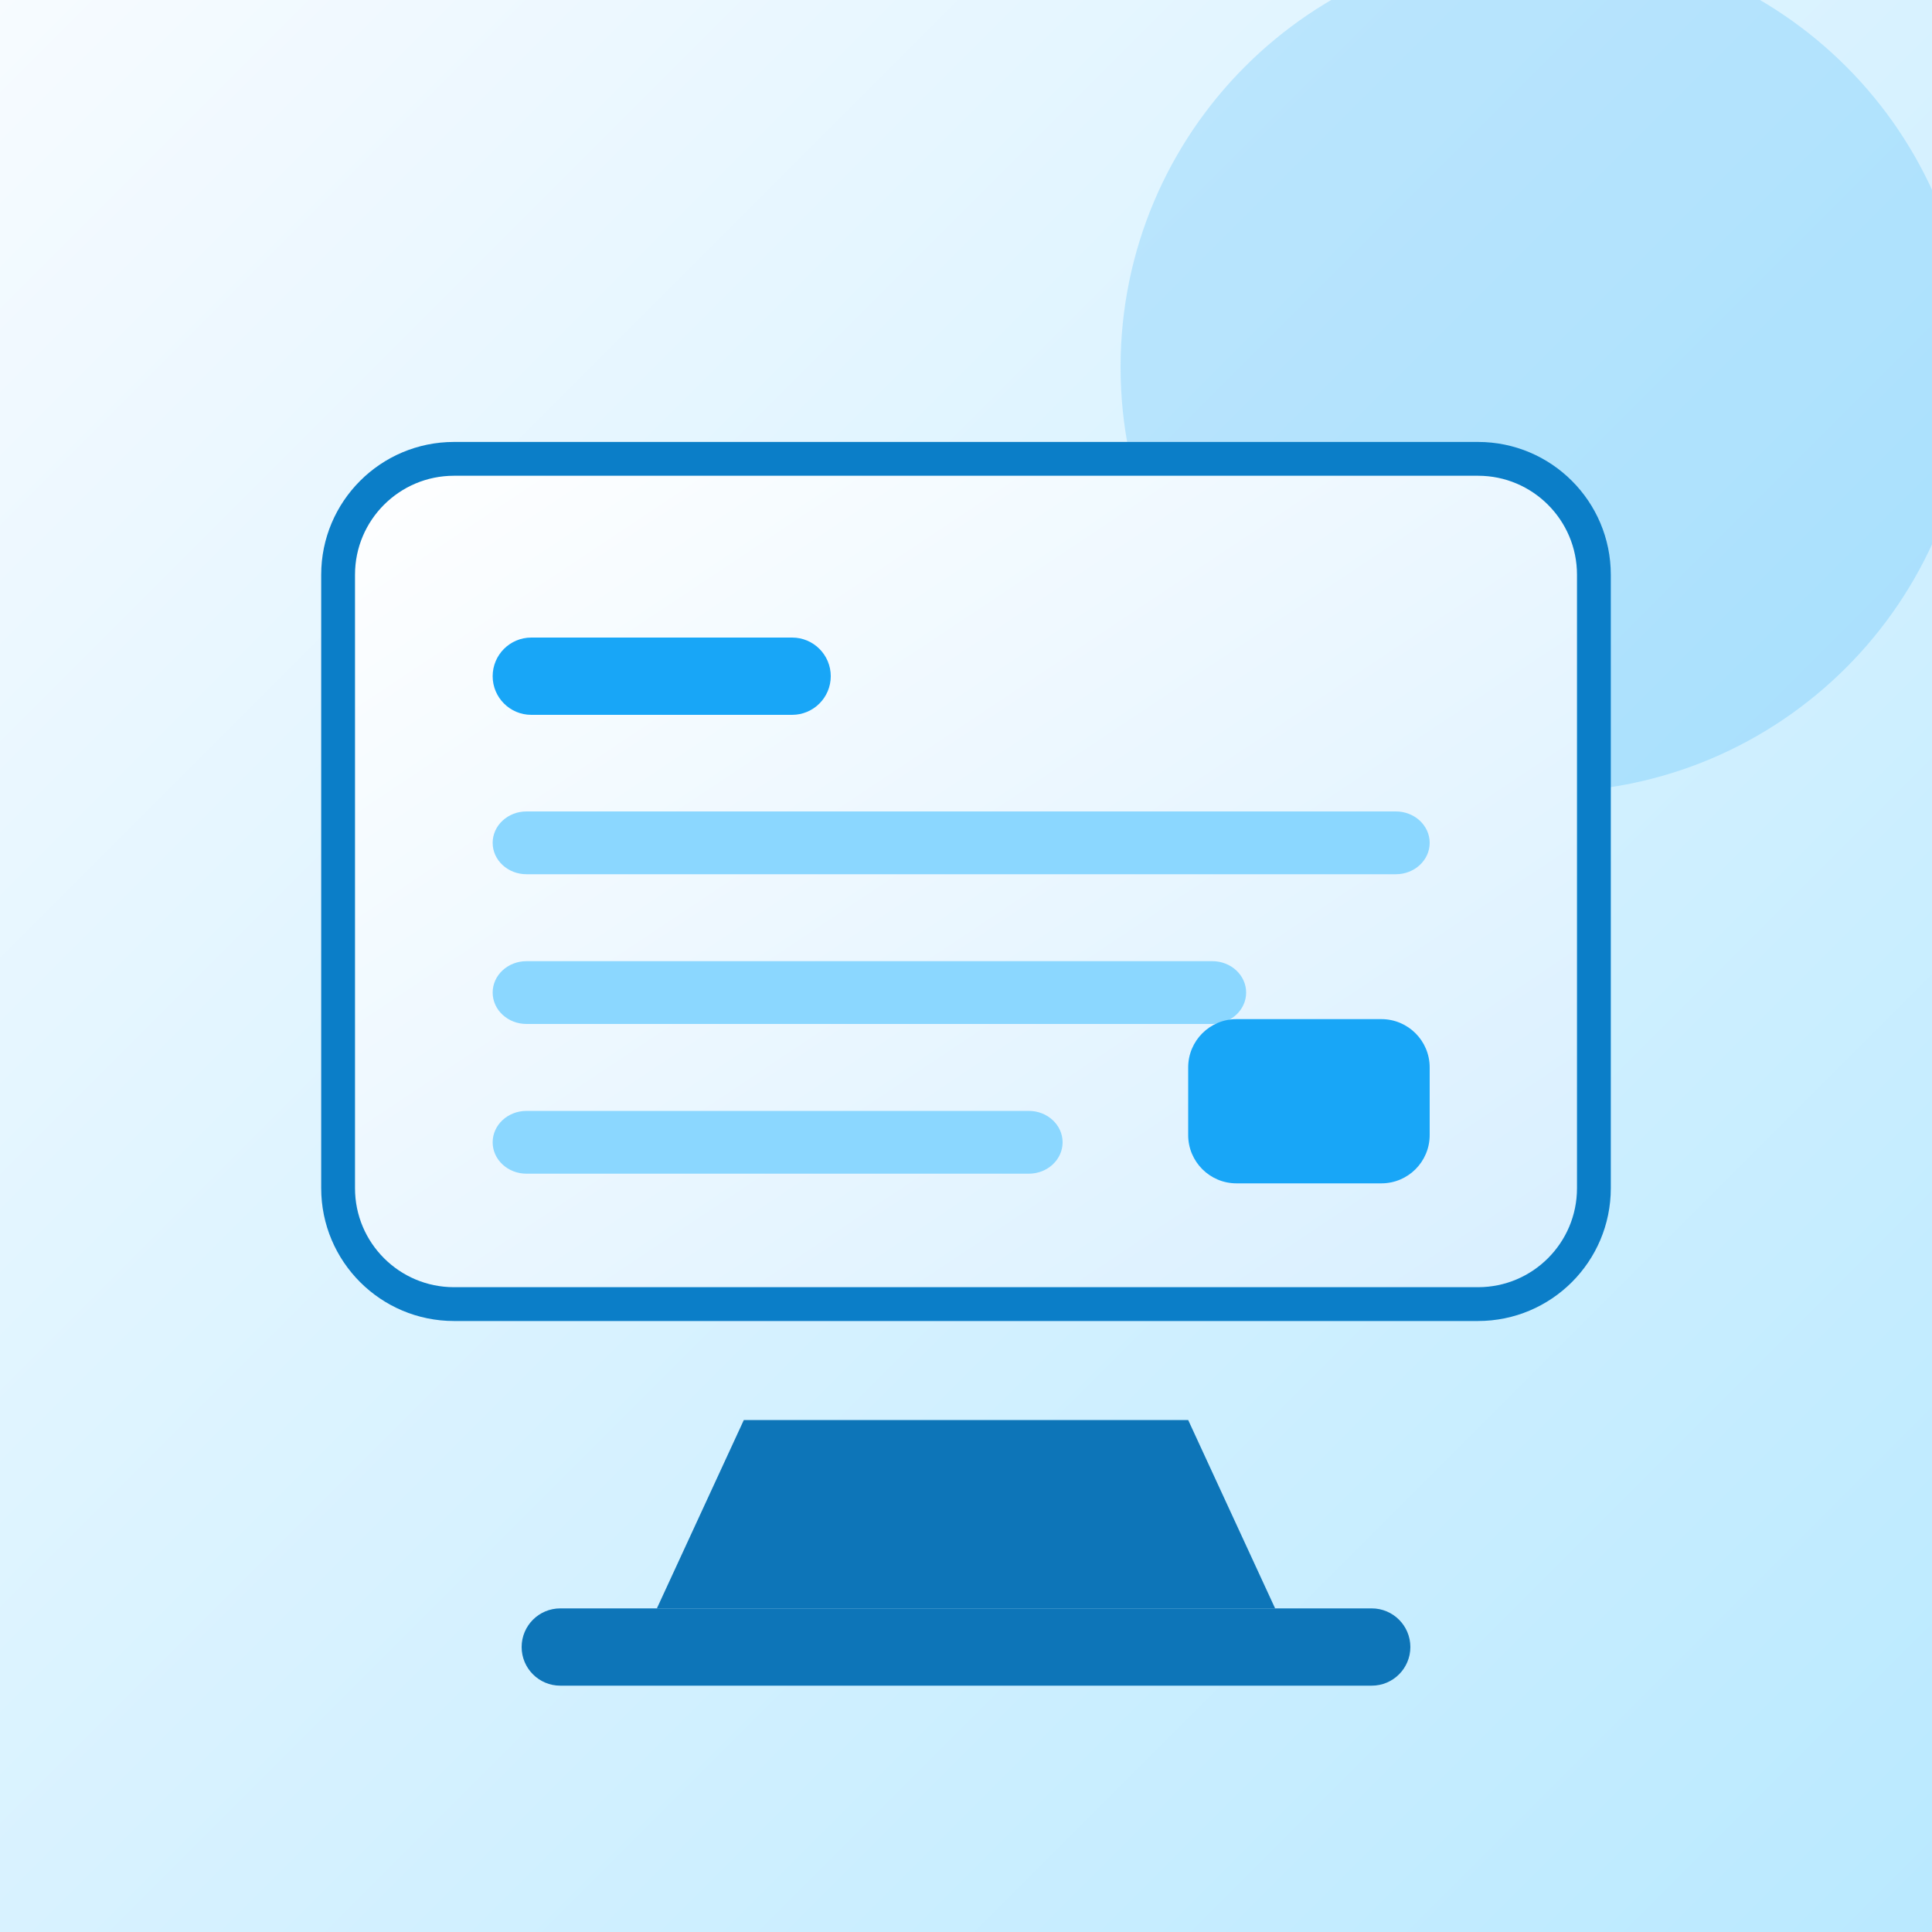
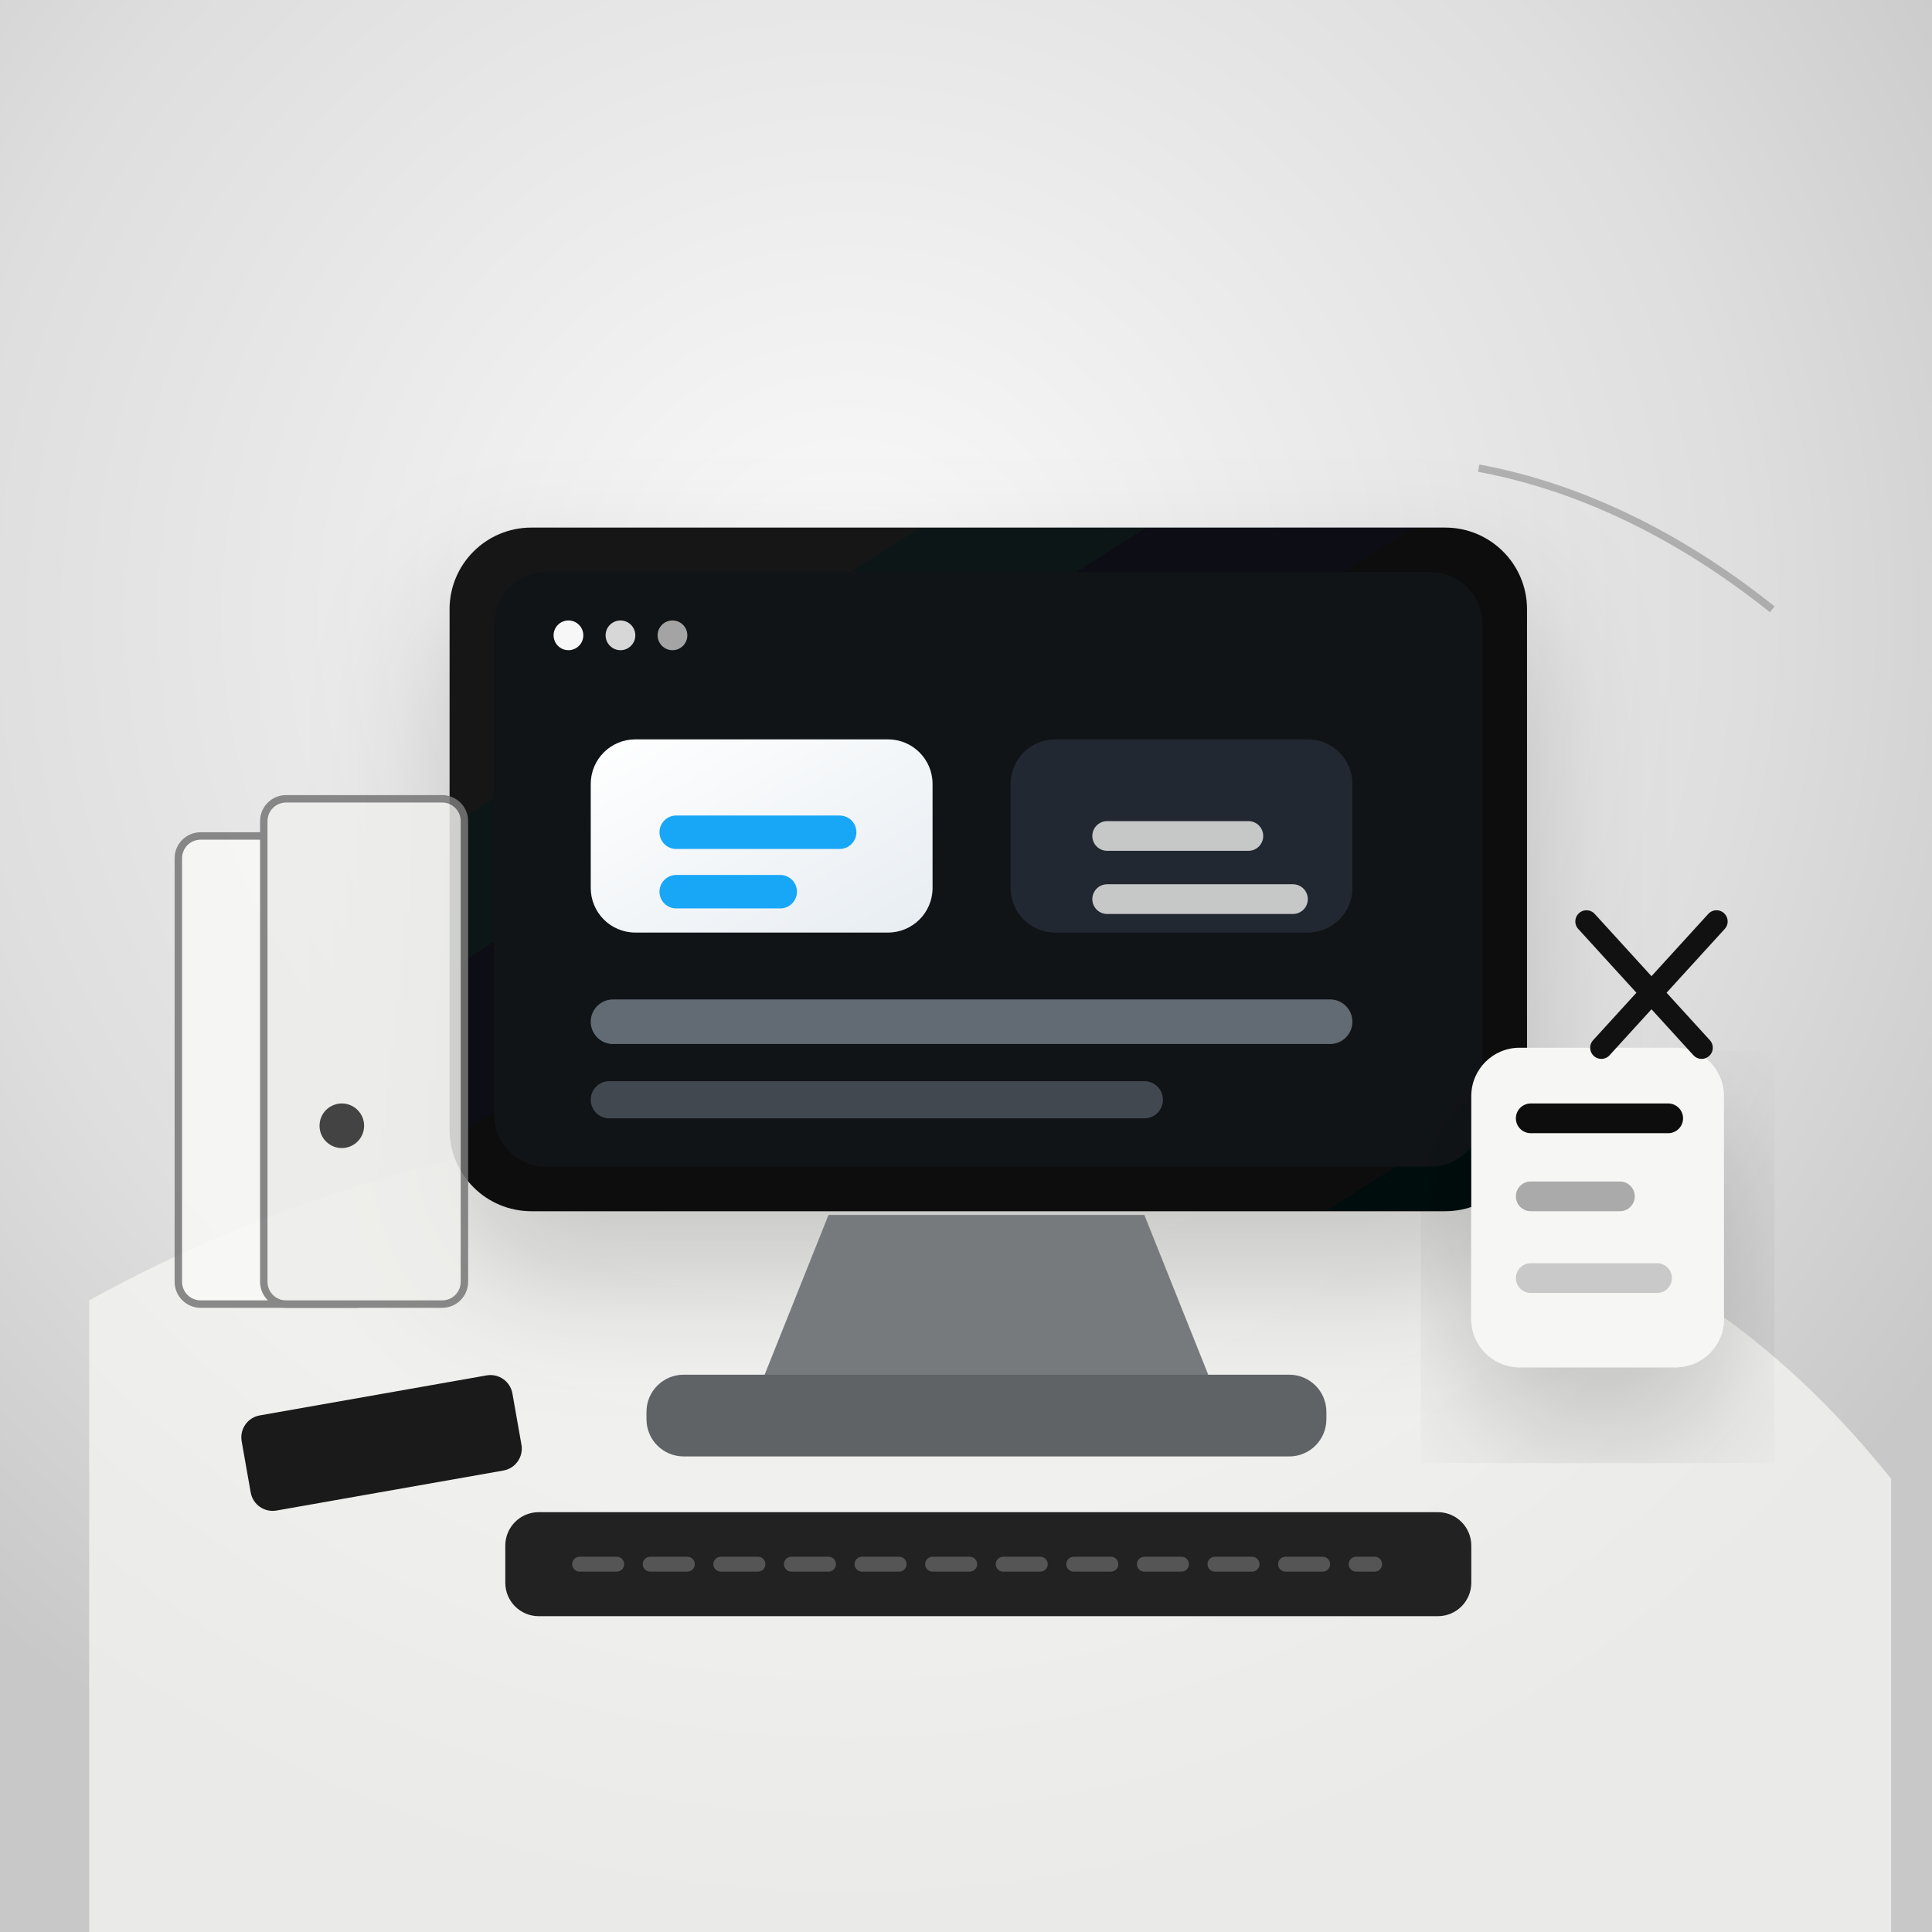
- <svg xmlns="http://www.w3.org/2000/svg" viewBox="0 0 400 400" role="img" aria-labelledby="title desc">
+ <svg xmlns="http://www.w3.org/2000/svg" viewBox="0 0 520 520" role="img" aria-labelledby="title desc">
  <defs>
-     <linearGradient id="bg" x1="0" x2="1" y1="0" y2="1">
-       <stop offset="0" stop-color="#f7fbff" />
-       <stop offset="1" stop-color="#b9e9ff" />
+     <radialGradient id="trade-bg" cx="44%" cy="32%" r="68%">
+       <stop offset="0" stop-color="#fafafa" />
+       <stop offset=".68" stop-color="#dedede" />
+       <stop offset="1" stop-color="#c8c8c8" />
+     </radialGradient>
+     <linearGradient id="trade-screen" x1="0" x2="1" y1="0" y2="1">
+       <stop offset="0" stop-color="#15171a" />
+       <stop offset="1" stop-color="#050607" />
    </linearGradient>
-     <linearGradient id="screen" x1="0" x2="1" y1="0" y2="1">
+     <linearGradient id="trade-panel" x1="0" x2="1" y1="0" y2="1">
      <stop offset="0" stop-color="#ffffff" />
-       <stop offset="1" stop-color="#d7efff" />
+       <stop offset="1" stop-color="#e7edf2" />
    </linearGradient>
+     <filter id="trade-shadow" x="-20%" y="-20%" width="140%" height="150%">
+       <feDropShadow dx="0" dy="18" stdDeviation="18" flood-color="#111" flood-opacity=".18" />
+     </filter>
  </defs>
-   <rect width="400" height="400" fill="url(#bg)" />
-   <circle cx="320" cy="76" r="88" fill="#18a6f7" opacity=".2" />
-   <rect x="70" y="95" width="260" height="175" rx="24" fill="url(#screen)" stroke="#0b7ec8" stroke-width="7" />
-   <rect x="102" y="132" width="70" height="16" rx="8" fill="#18a6f7" />
-   <rect x="102" y="168" width="194" height="13" rx="7" fill="#8bd7ff" />
-   <rect x="102" y="199" width="156" height="13" rx="7" fill="#8bd7ff" />
-   <rect x="102" y="230" width="118" height="13" rx="7" fill="#8bd7ff" />
-   <rect x="246" y="211" width="50" height="34" rx="10" fill="#18a6f7" />
-   <path d="M154 294h92l18 39H136z" fill="#0d75b8" />
-   <rect x="108" y="333" width="184" height="16" rx="8" fill="#0d75b8" />
+   <rect width="520" height="520" fill="url(#trade-bg)" />
+   <path d="M24 350c94-52 217-66 344-37 73 17 112 49 141 85v122H24z" fill="#f7f7f4" opacity=".72" />
+   <path d="M398 126c27 5 54 18 79 38" fill="none" stroke="#777" stroke-width="2" opacity=".48" />
+   <rect x="121" y="142" width="290" height="184" rx="22" fill="url(#trade-screen)" filter="url(#trade-shadow)" />
+   <rect x="133" y="154" width="266" height="160" rx="14" fill="#111417" />
+   <circle cx="153" cy="171" r="4" fill="#f7f7f7" />
+   <circle cx="167" cy="171" r="4" fill="#d7d7d7" />
+   <circle cx="181" cy="171" r="4" fill="#a4a4a4" />
+   <rect x="159" y="199" width="92" height="52" rx="12" fill="url(#trade-panel)" />
+   <rect x="272" y="199" width="92" height="52" rx="12" fill="#222831" />
+   <rect x="159" y="269" width="205" height="12" rx="6" fill="#626b73" />
+   <rect x="159" y="291" width="154" height="10" rx="5" fill="#414850" />
+   <path d="M182 224h44m-44 16h28" stroke="#18a6f7" stroke-width="9" stroke-linecap="round" />
+   <path d="M298 225h38m-38 17h50" stroke="#f5f5f2" stroke-width="8" stroke-linecap="round" opacity=".78" />
+   <path d="M223 327h85l18 45H205z" fill="#767a7c" />
+   <rect x="174" y="370" width="183" height="22" rx="10" fill="#5f6366" />
+   <rect x="136" y="407" width="260" height="28" rx="9" fill="#222" />
+   <path d="M156 421h214" stroke="#555" stroke-width="4" stroke-linecap="round" stroke-dasharray="10 9" />
+   <g opacity=".86">
+     <rect x="48" y="225" width="54" height="126" rx="6" fill="#f8f8f6" stroke="#777" stroke-width="2" />
+     <rect x="71" y="215" width="54" height="136" rx="6" fill="#eeeeeb" stroke="#777" stroke-width="2" />
+     <circle cx="92" cy="303" r="6" fill="#2a2a2a" />
+   </g>
+   <g filter="url(#trade-shadow)">
+     <rect x="396" y="282" width="68" height="86" rx="13" fill="#f6f6f4" />
+     <rect x="408" y="297" width="45" height="8" rx="4" fill="#111" />
+     <rect x="408" y="318" width="32" height="8" rx="4" fill="#aaa" />
+     <rect x="408" y="340" width="42" height="8" rx="4" fill="#c9c9c9" />
+   </g>
+   <path d="M427 248l31 34M462 248l-31 34" stroke="#111" stroke-width="6" stroke-linecap="round" />
+   <rect x="64" y="382" width="74" height="26" rx="6" fill="#1a1a1a" transform="rotate(-10 64 382)" />
</svg>
